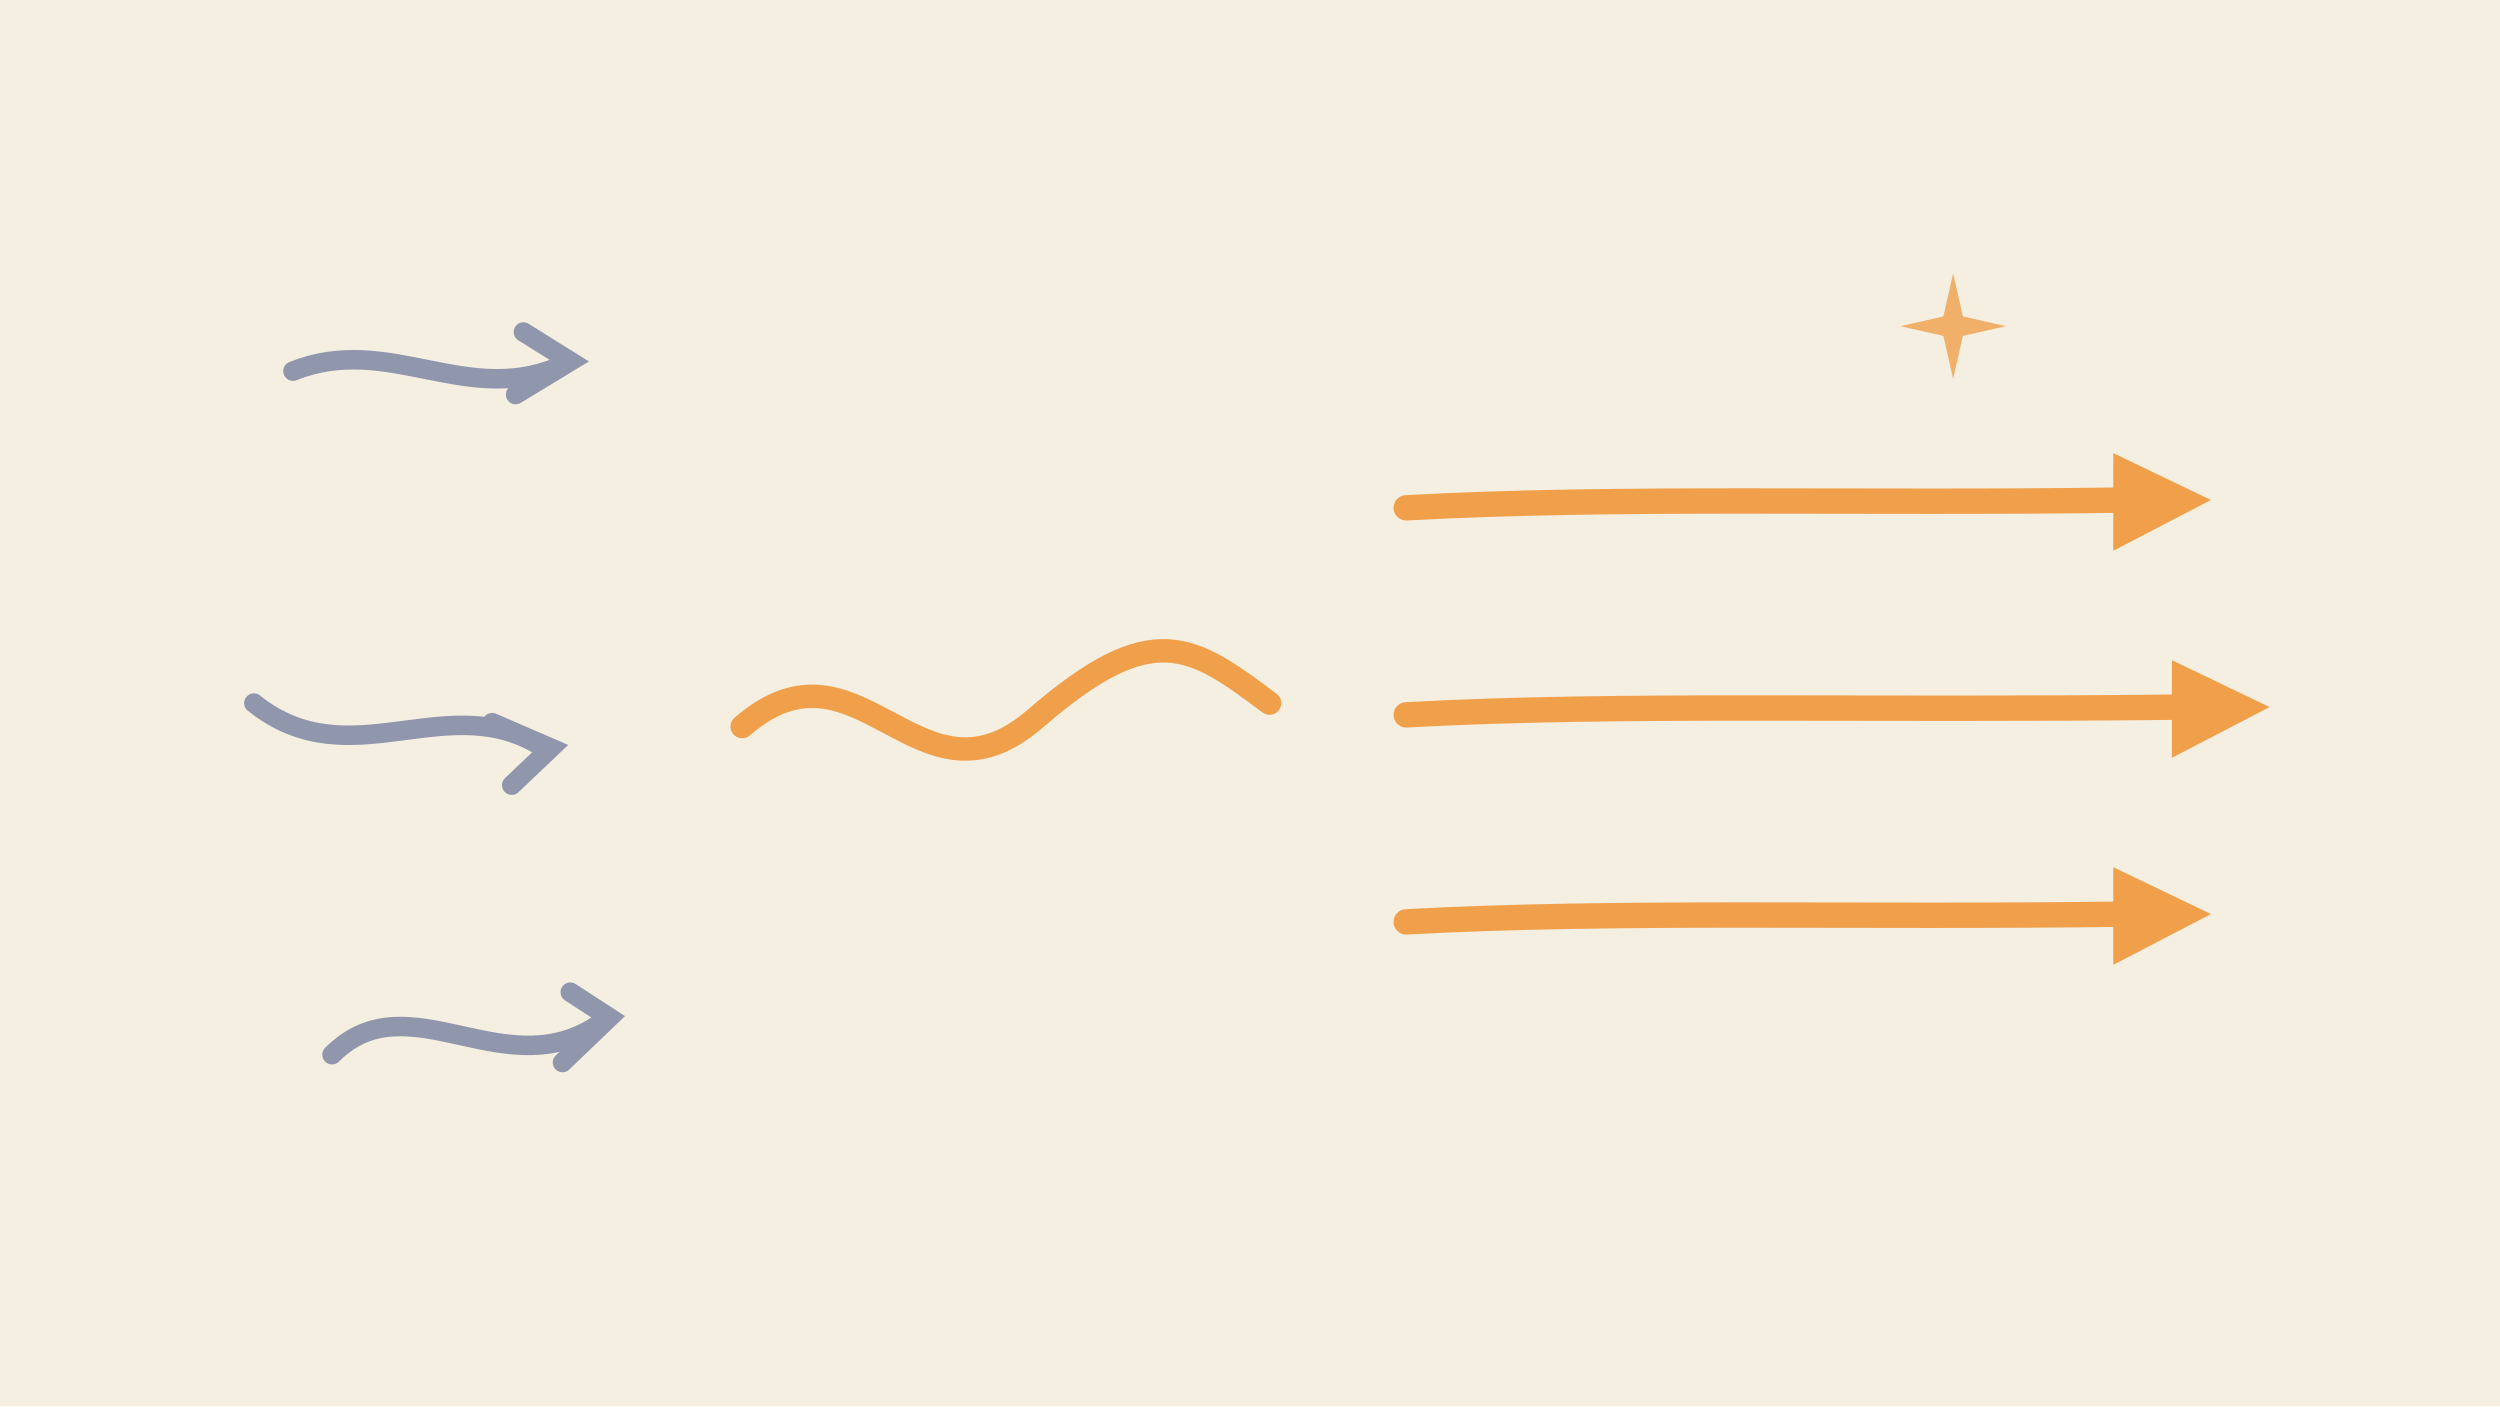
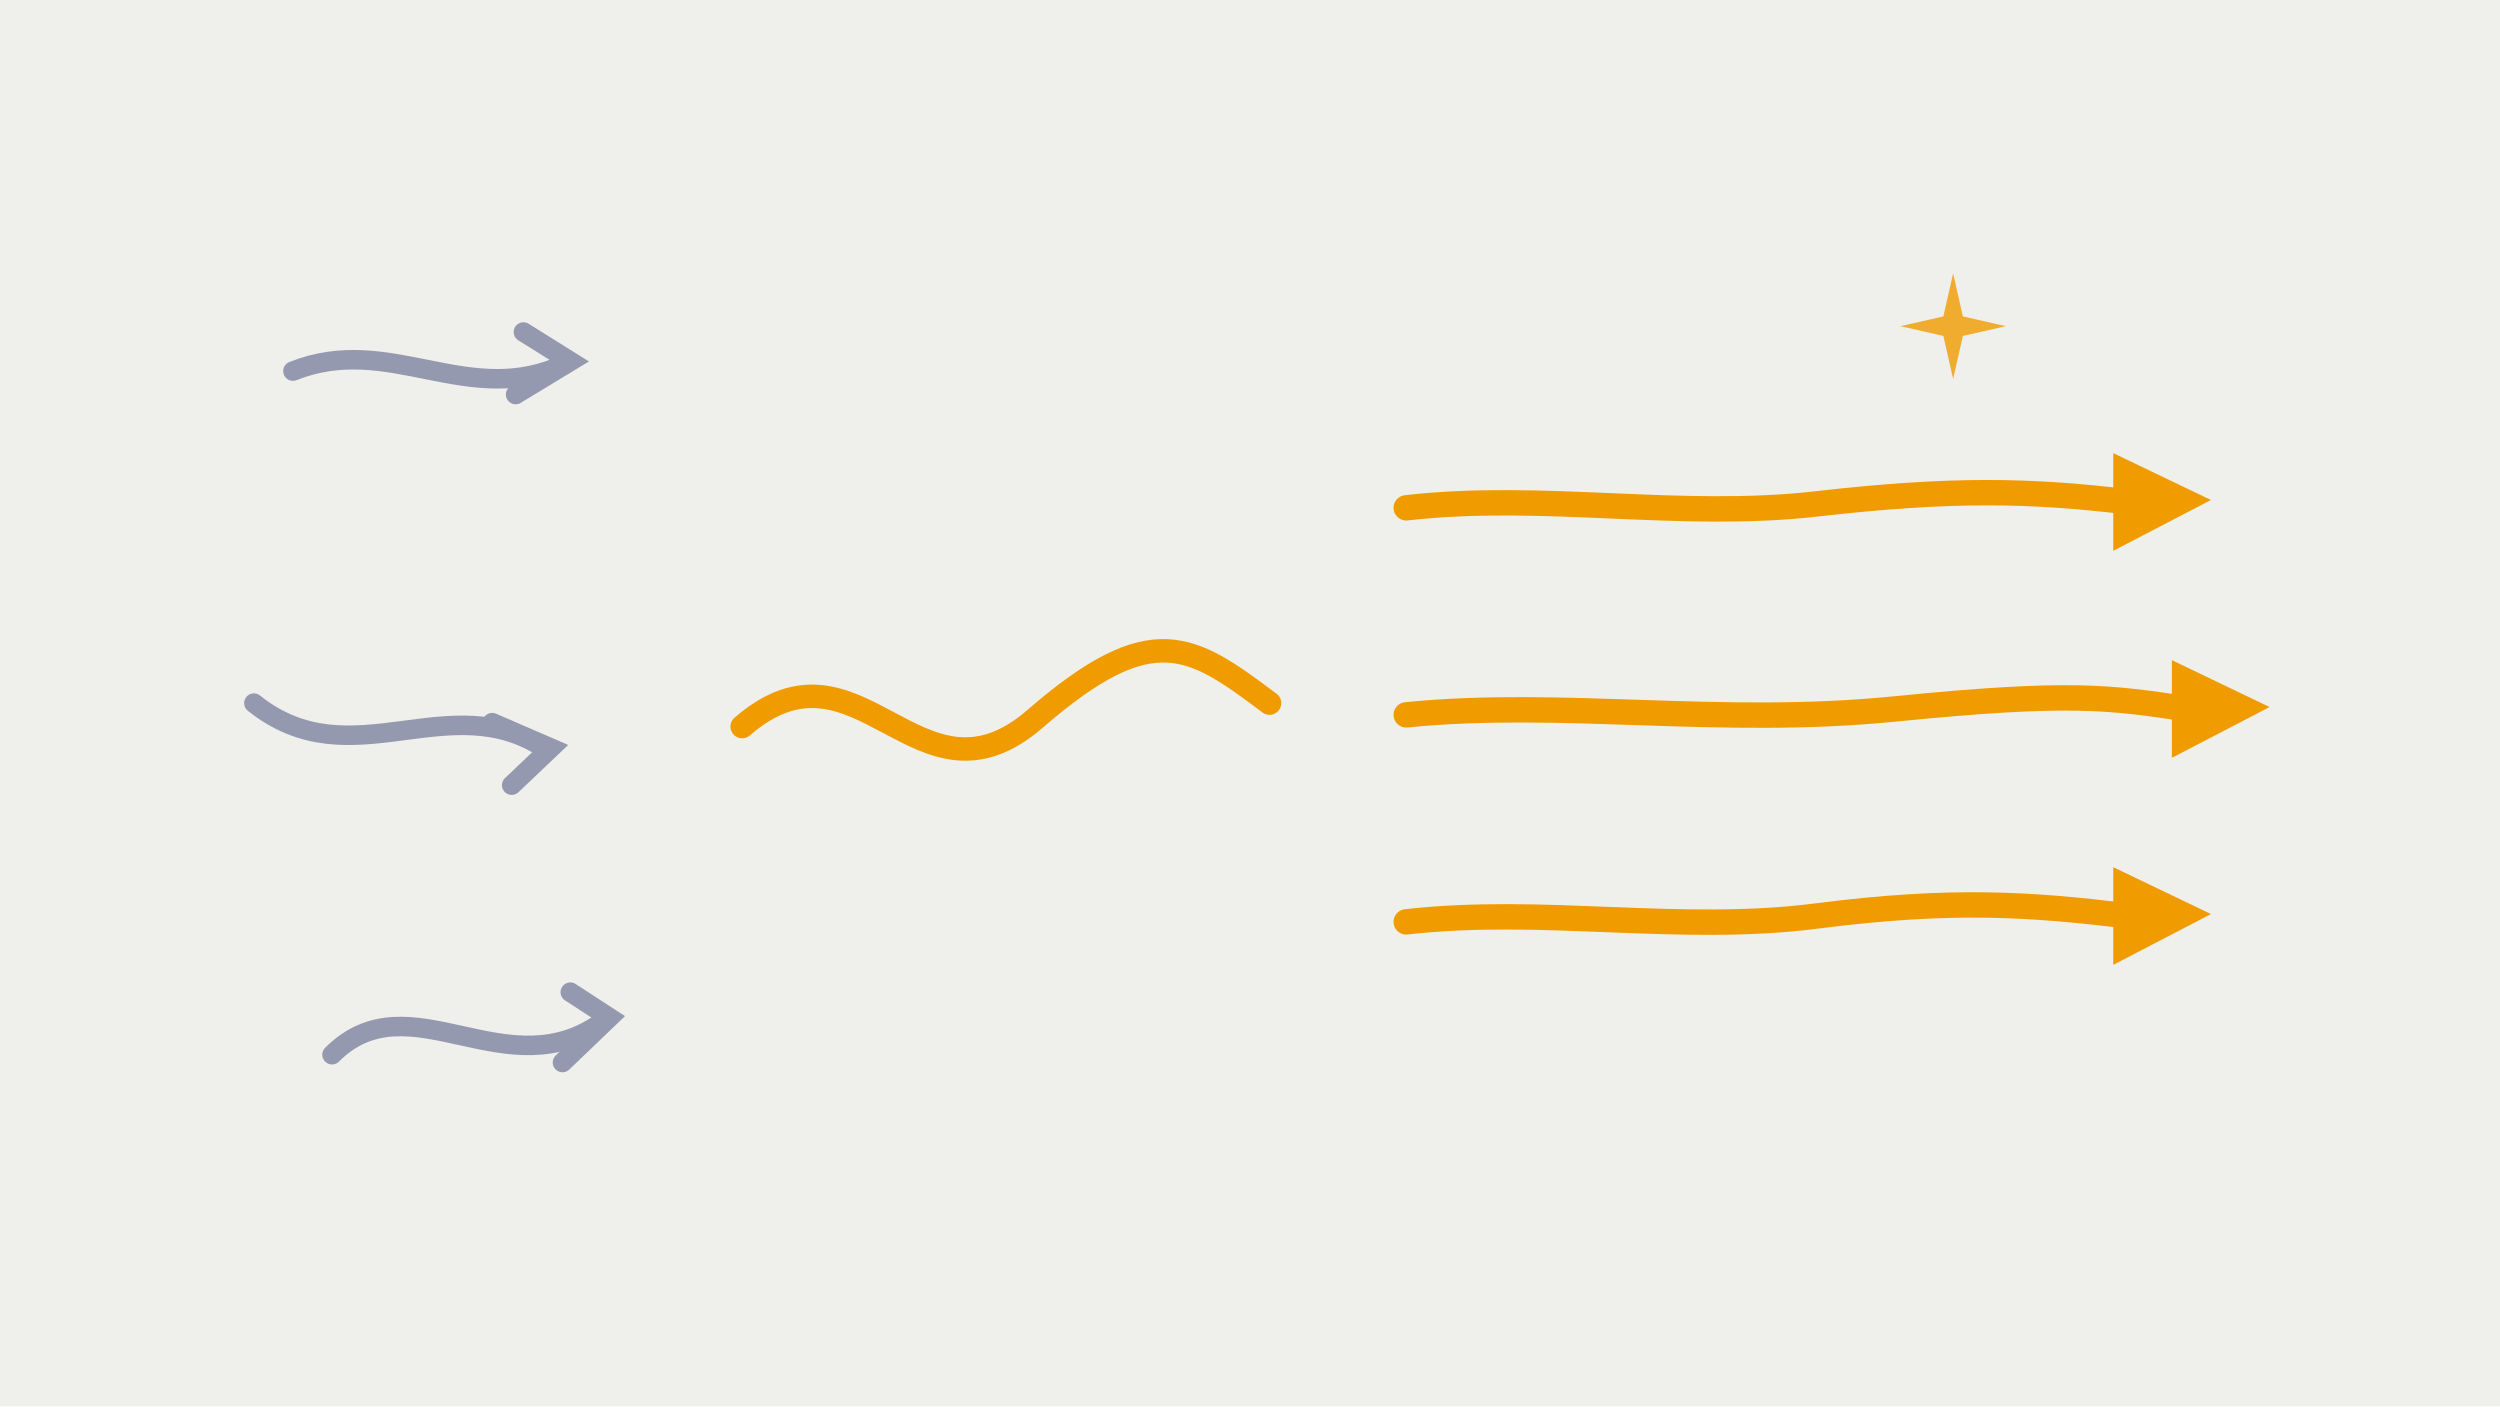
<svg xmlns="http://www.w3.org/2000/svg" viewBox="0 0 1280 720" role="img" aria-label="Hand-drawn arrows: scattered on the left, coming into alignment on the right">
-   <rect width="1280" height="720" fill="#F5EFE2" />
-   <g stroke="#2C3F76" stroke-width="10" stroke-linecap="round" fill="none" opacity=".5">
+   <rect width="1280" height="720" fill="#EFEFEB" />
+   <g stroke="#3A4374" stroke-width="10" stroke-linecap="round" fill="none" opacity=".5">
    <path d="M150 190 C 200 170, 240 210, 290 186" />
    <path d="M268 170 L 292 185 L 264 202" />
    <path d="M130 360 C 180 400, 230 350, 280 384" />
    <path d="M262 402 L 282 383 L 252 370" />
    <path d="M170 540 C 210 500, 260 560, 310 522" />
    <path d="M292 508 L 312 521 L 288 544" />
  </g>
-   <path d="M380 372 C 440 320, 470 420, 530 368 S 610 330, 650 360" fill="none" stroke="#F0A04B" stroke-width="12" stroke-linecap="round" />
-   <g stroke="#F0A04B" stroke-width="13" stroke-linecap="round" fill="none">
-     <path d="M720 260 C 830 254, 950 258, 1090 256" />
-     <path d="M720 366 C 830 360, 950 364, 1120 362" />
-     <path d="M720 472 C 830 466, 950 470, 1090 468" />
+   <path d="M380 372 C 440 320, 470 420, 530 368 S 610 330, 650 360" fill="none" stroke="#F09B00" stroke-width="12" stroke-linecap="round" />
+   <g stroke="#F09B00" stroke-width="13" stroke-linecap="round" fill="none">
+     <path d="M720 260 C 790 252, 860 266, 930 258 S 1040 251, 1090 257" />
+     <path d="M720 366 C 800 358, 880 372, 970 363 S 1080 357, 1120 363" />
+     <path d="M720 472 C 790 464, 860 478, 930 469 S 1040 463, 1090 469" />
  </g>
-   <g fill="#F0A04B">
+   <g fill="#F09B00">
    <path d="M1082 232 L 1132 256 L 1082 282 Z" />
    <path d="M1112 338 L 1162 362 L 1112 388 Z" />
    <path d="M1082 444 L 1132 468 L 1082 494 Z" />
  </g>
-   <path d="M1000 140 l5 22 22 5 -22 5 -5 22 -5 -22 -22 -5 22 -5 Z" fill="#F0A04B" opacity=".8" />
+   <path d="M1000 140 l5 22 22 5 -22 5 -5 22 -5 -22 -22 -5 22 -5 Z" fill="#F09B00" opacity=".8" />
</svg>
